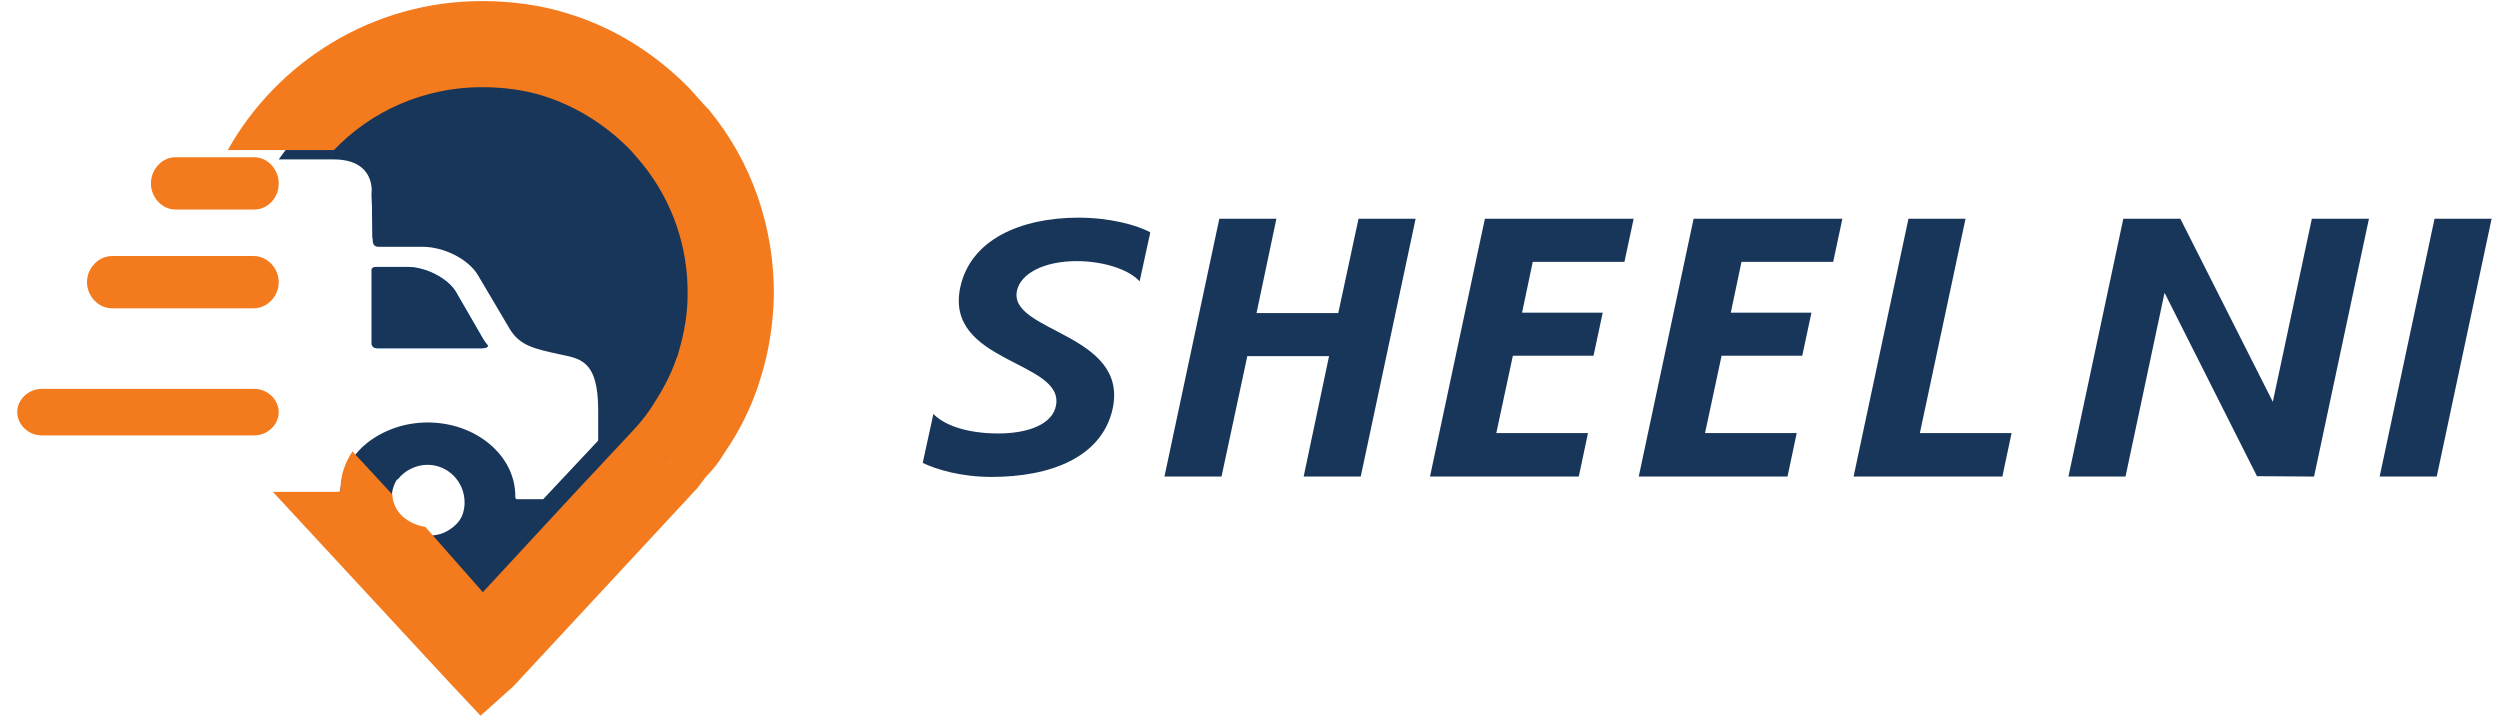
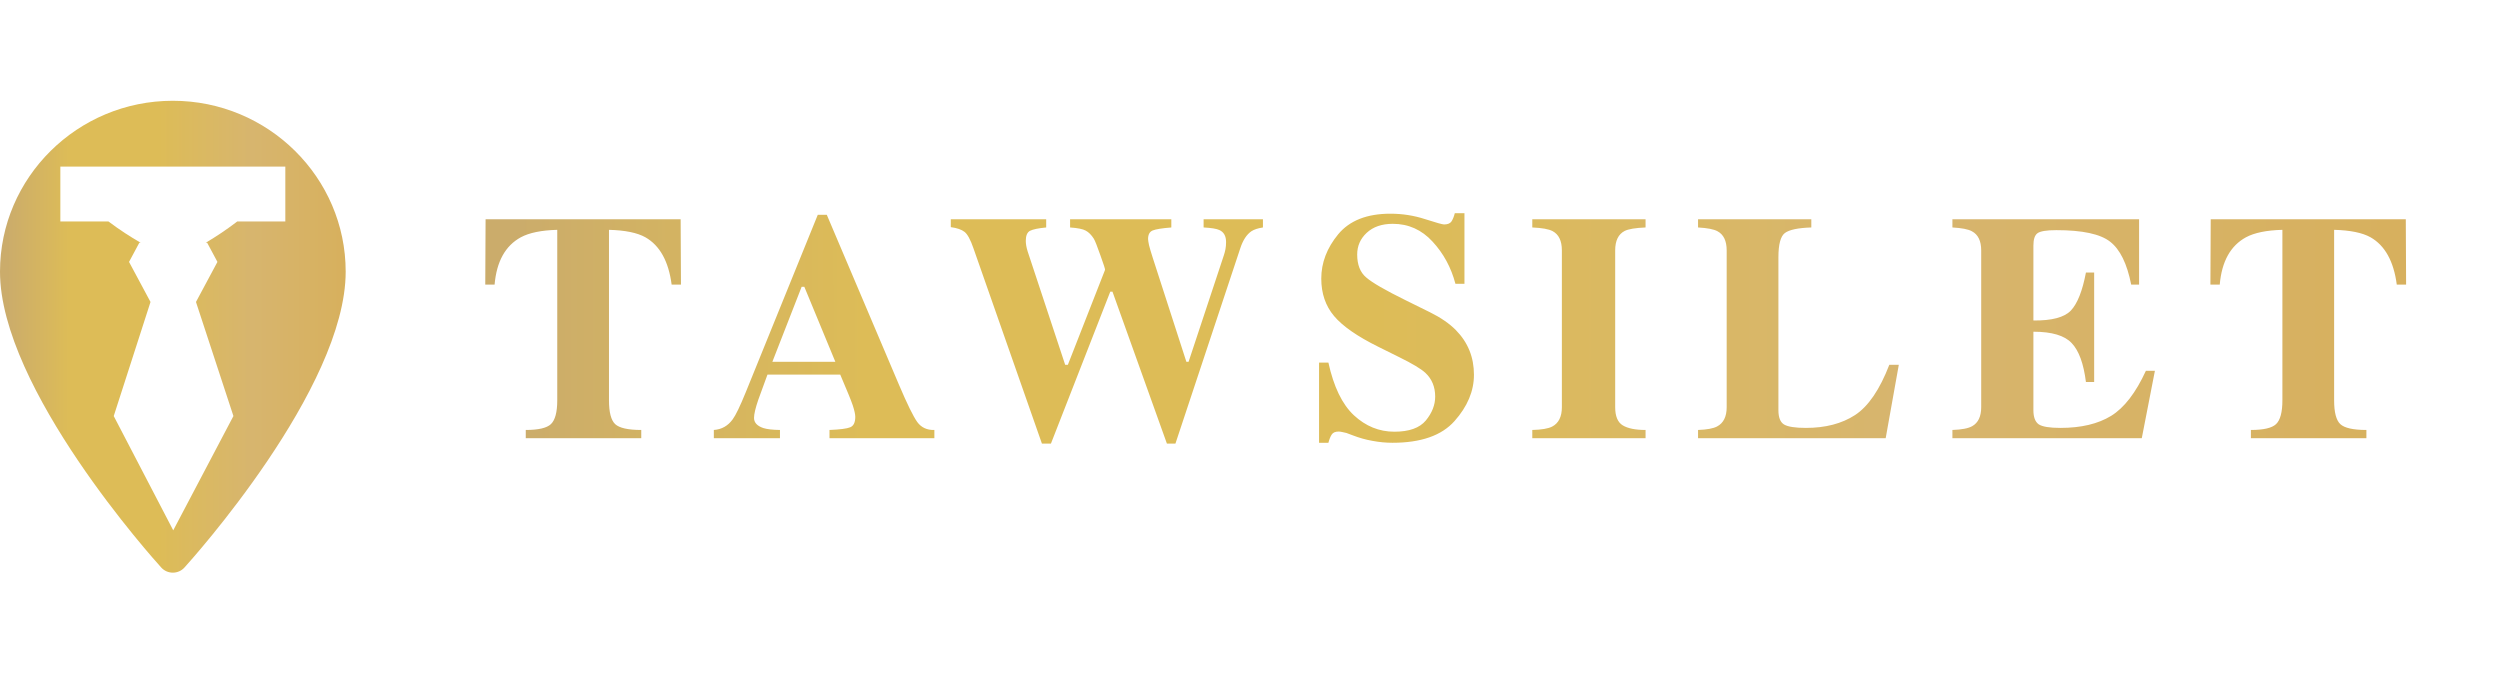
- <svg xmlns="http://www.w3.org/2000/svg" width="143" height="41" viewBox="0 0 143 41" fill="none">
-   <path fill-rule="evenodd" clip-rule="evenodd" d="M21.555 19.919C21.297 19.919 21.259 19.696 21.259 19.696V15.415C21.259 15.415 21.259 15.267 21.555 15.267C22 15.267 23.295 15.267 23.295 15.267C24.331 15.267 25.589 15.899 26.07 16.681L27.661 19.435C27.735 19.547 27.809 19.659 27.884 19.733C27.957 19.808 27.846 19.919 27.587 19.919C27.661 19.919 23.11 19.919 21.555 19.919Z" fill="#1274F1" />
-   <path fill-rule="evenodd" clip-rule="evenodd" d="M38.672 8.231C38.368 7.853 38.064 7.512 37.722 7.172C36.049 5.469 33.997 4.257 31.792 3.576C30.462 3.16 29.056 2.971 27.649 2.971H27.611C22.784 2.971 18.527 5.448 15.943 9.119H19.1C20.506 9.119 21.184 9.796 21.26 10.78C21.26 10.818 21.26 10.871 21.26 10.947C21.26 10.947 21.302 12.886 21.302 13.568C21.302 13.87 21.644 13.833 21.644 13.833H24.191C25.407 13.833 26.851 14.552 27.383 15.46L29.246 18.601C29.816 19.509 30.614 19.699 32.02 20.002C33.199 20.266 34.301 20.266 34.301 23.218V25.111L31.07 28.555H29.588C29.474 28.555 29.474 28.441 29.474 28.366C29.474 26.057 27.231 24.165 24.457 24.165C23.127 24.165 21.91 24.619 20.998 25.338C20.656 25.603 20.352 25.943 20.124 26.284C19.706 26.89 19.44 27.646 19.44 28.403C19.44 28.479 19.456 28.726 19.266 28.726C19.266 28.726 19.162 28.726 18.934 28.726L25.901 36.086L27.573 37.865L29.246 36.048L38.064 26.587C38.102 26.549 38.102 26.549 38.14 26.511C38.634 25.981 39.052 25.413 39.47 24.846C40.154 23.862 40.648 22.802 41.066 21.705C41.142 21.515 41.18 21.364 41.256 21.175C41.636 19.926 41.826 18.601 41.864 17.277C41.864 13.946 40.762 10.767 38.672 8.231ZM22.404 28.668C22.404 28.631 22.404 28.593 22.404 28.517C22.404 28.025 22.556 27.571 22.86 27.23C23.241 26.7 23.887 26.398 24.571 26.398C25.749 26.398 26.699 27.344 26.699 28.517C26.699 29.274 26.319 29.917 25.711 30.296C25.369 30.523 24.989 30.636 24.533 30.636C24.419 30.636 24.343 30.636 24.229 30.599C23.241 30.523 22.48 29.69 22.404 28.668Z" fill="#18365A" />
-   <path d="M27.565 0.062L27.602 2.524V3.016L27.565 4.986C28.741 4.986 29.994 5.138 31.056 5.479L31.816 3.244L32.499 0.781C30.981 0.289 29.235 0.062 27.565 0.062ZM27.565 0.062V4.986H27.64L27.565 0.062ZM13.027 8.585H19.1C21.226 6.35 24.262 4.986 27.565 4.986V0.062C21.34 0.062 15.874 3.509 13.027 8.585ZM29.273 35.672L27.602 33.853L24.326 30.137C23.34 29.985 22.479 29.308 22.441 28.285L20.163 25.822C19.746 26.428 19.48 27.186 19.48 27.944C19.48 28.019 19.48 28.133 19.29 28.133C19.29 28.133 19.176 28.133 18.949 28.133H15.608L25.789 39.128L29.424 35.785L29.273 35.672ZM38.078 26.201L36.294 24.534L34.207 26.769L33.106 27.944L27.602 33.891L25.933 35.71L25.819 35.861L27.602 37.528L29.424 39.195L39.9 27.906L38.078 26.201ZM38.325 25.898L36.384 24.435L36.294 24.534L38.04 26.163L39.9 27.906C39.938 27.868 40.318 27.337 40.356 27.3L38.325 25.898ZM39.445 24.458L37.395 23.095C37.092 23.587 36.712 24.08 36.294 24.534L40.356 27.3C40.925 26.694 41.039 26.542 41.494 25.822L39.445 24.458ZM41.001 21.314L38.686 20.518C38.382 21.428 37.927 22.261 37.395 23.095L39.445 24.458L41.494 25.822C42.291 24.648 42.899 23.436 43.354 22.11L41.001 21.314ZM41.191 20.784L38.837 20.064C38.8 20.215 38.762 20.367 38.686 20.518L41.001 21.314L43.354 22.11C43.43 21.882 43.464 21.765 43.544 21.503L41.191 20.784ZM41.798 16.882L39.331 16.844C39.331 17.942 39.141 19.041 38.837 20.064L41.191 20.784L43.544 21.503C43.999 20.026 44.227 18.473 44.265 16.92L41.798 16.882ZM40.545 6.274L38.648 7.828L36.75 9.381C38.458 11.502 39.369 14.116 39.331 16.882L41.798 16.92L44.265 16.957C44.303 13.018 43.013 9.267 40.545 6.274ZM39.445 5.062L37.699 6.729L35.953 8.472C36.219 8.737 36.484 9.078 36.75 9.381L38.682 7.799L40.545 6.274C40.204 5.933 39.824 5.479 39.445 5.062ZM32.499 0.781L31.778 3.13L31.056 5.479C32.878 6.047 34.548 7.07 35.953 8.472L37.699 6.767L39.445 5.062C37.471 3.054 35.118 1.577 32.499 0.781ZM27.602 37.452L25.781 39.119L27.489 40.938L29.349 39.271L27.602 37.452ZM27.602 37.452L29.349 39.271L29.387 39.233L29.424 39.195L27.602 37.452Z" fill="#F37A1D" />
-   <path fill-rule="evenodd" clip-rule="evenodd" d="M21.555 19.919C21.297 19.919 21.259 19.696 21.259 19.696V15.415C21.259 15.415 21.259 15.267 21.555 15.267C22 15.267 23.295 15.267 23.295 15.267C24.331 15.267 25.589 15.899 26.07 16.681L27.661 19.435C27.735 19.547 27.809 19.659 27.884 19.733C27.957 19.808 27.846 19.919 27.587 19.919C27.661 19.919 23.11 19.919 21.555 19.919Z" fill="#18365A" />
-   <path fill-rule="evenodd" clip-rule="evenodd" d="M30.895 28.702L27.408 32.548L25.588 30.548C26.157 30.164 26.574 29.51 26.574 28.741C26.574 27.548 25.626 26.587 24.451 26.587C23.768 26.587 23.124 26.933 22.745 27.433L20.925 25.433C21.835 24.702 23.048 24.24 24.375 24.24C27.142 24.24 29.379 26.163 29.379 28.51C29.379 28.587 29.379 28.702 29.493 28.702H30.895Z" fill="#18365A" />
-   <path fill-rule="evenodd" clip-rule="evenodd" d="M37.209 18.509C37.209 19.532 37.019 20.553 36.678 21.538C36.375 22.446 35.92 23.279 35.352 24.073C35.201 24.301 35.011 24.528 34.822 24.717C34.784 24.755 34.746 24.831 34.67 24.868L34.216 25.36V23.468C34.216 20.516 33.117 20.516 31.943 20.251C30.541 19.948 29.745 19.759 29.177 18.85L27.321 15.709C26.753 14.8 25.373 14.116 24.161 14.116H21.619C21.619 14.116 21.346 14.116 21.323 13.819C21.323 13.176 21.259 11.167 21.259 11.167C21.259 11.129 21.259 11.091 21.259 11.015C22.964 9.577 25.124 8.744 27.51 8.744C30.124 8.744 32.549 9.766 34.405 11.621C35.087 12.302 35.655 13.097 36.11 13.93C36.868 15.33 37.246 16.92 37.209 18.509Z" fill="#18365A" />
-   <path d="M14.542 11.985H10.034C9.276 11.985 8.632 11.298 8.632 10.49C8.632 9.681 9.276 8.994 10.034 8.994H14.542C15.299 8.994 15.943 9.681 15.943 10.49C15.943 11.338 15.299 11.985 14.542 11.985Z" fill="#F37A1D" />
-   <path d="M14.509 17.636H6.41C5.635 17.636 4.976 16.948 4.976 16.14C4.976 15.332 5.635 14.645 6.41 14.645H14.509C15.284 14.645 15.943 15.332 15.943 16.14C15.943 16.948 15.284 17.636 14.509 17.636Z" fill="#F37A1D" />
-   <path d="M14.552 24.904H2.378C1.626 24.904 0.987 24.293 0.987 23.574C0.987 22.856 1.626 22.245 2.378 22.245H14.552C15.303 22.245 15.942 22.856 15.942 23.574C15.942 24.293 15.303 24.904 14.552 24.904Z" fill="#F37A1D" />
-   <path d="M54.928 16.431C55.517 13.693 58.403 12.45 61.689 12.45C63.48 12.45 65.039 12.871 65.797 13.293L65.186 16.095C64.638 15.463 63.206 14.936 61.584 14.936C59.709 14.936 58.382 15.652 58.172 16.621C57.645 19.001 64.554 19.044 63.648 23.362C63.037 26.163 60.088 27.28 56.718 27.28C54.97 27.28 53.579 26.859 52.779 26.479L53.39 23.678C54.001 24.31 55.286 24.794 57.097 24.794C58.782 24.794 60.194 24.289 60.404 23.193C60.889 20.623 54.001 20.771 54.928 16.431ZM66.606 27.259L69.745 12.513H73.01L71.873 17.906H76.549L77.708 12.513H80.973L77.834 27.259H74.569L76.022 20.371H71.346L69.871 27.259H66.606ZM81.796 27.259L84.935 12.513H93.445L92.918 14.978H87.673L87.062 17.885H91.675L91.149 20.349H86.536L85.588 24.773H90.833L90.306 27.259H81.796ZM93.736 27.259L96.874 12.513H105.384L104.858 14.978H99.613L99.002 17.885H103.615L103.088 20.349H98.475L97.527 24.773H102.772L102.246 27.259H93.736ZM109.163 12.513H112.428L109.816 24.773H115.062L114.535 27.259H106.025L109.163 12.513ZM118.314 27.259L121.453 12.513H124.718L130.005 22.983L132.238 12.513H135.503L132.364 27.259L129.099 27.238L123.812 16.747L121.579 27.259H118.314ZM136.116 27.259L139.255 12.513H142.52L139.381 27.259H136.116Z" fill="#18365A" />
+ <svg xmlns="http://www.w3.org/2000/svg" width="271" height="73" viewBox="0 0 271 73" fill="none">
+   <path fill-rule="evenodd" clip-rule="evenodd" d="M0 29.449C0 19.234 8.405 10.924 18.736 10.924C29.067 10.924 37.472 19.234 37.472 29.449C37.472 42.126 20.705 60.737 19.991 61.523C19.322 62.26 18.151 62.261 17.481 61.523C16.767 60.737 0 42.126 0 29.449ZM16.315 32.734L13.988 28.392L15.103 26.311H15.246C14.091 25.642 12.969 24.918 11.901 24.112C11.854 24.082 11.807 24.047 11.759 24.009H6.542V18.061H30.929V24.009H25.714C25.657 24.055 25.601 24.099 25.541 24.14C24.51 24.924 23.427 25.647 22.305 26.311H22.455L23.57 28.392L21.243 32.734L25.303 45.1L25.247 45.205L18.779 57.488L12.329 45.1L16.315 32.734Z" fill="url(#paint0_linear_1022_33685)" />
+   <path d="M52.637 23.765H73.782L73.817 30.848H72.805C72.473 28.321 71.525 26.612 69.958 25.72C69.078 25.228 67.763 24.96 66.014 24.914V43.401C66.014 44.693 66.237 45.551 66.683 45.974C67.14 46.397 68.083 46.608 69.512 46.608V47.5H56.993V46.608C58.365 46.608 59.274 46.397 59.72 45.974C60.177 45.539 60.406 44.682 60.406 43.401V24.914C58.691 24.96 57.376 25.228 56.461 25.72C54.781 26.635 53.832 28.344 53.614 30.848H52.603L52.637 23.765ZM90.551 39.217L87.189 31.088H86.898L83.725 39.217H90.551ZM77.38 46.608C78.226 46.551 78.906 46.168 79.421 45.459C79.752 45.013 80.227 44.03 80.844 42.51L88.647 23.285H89.625L97.462 41.738C98.342 43.807 99 45.145 99.434 45.751C99.869 46.345 100.486 46.631 101.286 46.608V47.5H89.916V46.608C91.059 46.562 91.808 46.465 92.163 46.317C92.529 46.168 92.712 45.791 92.712 45.185C92.712 44.91 92.62 44.493 92.437 43.933C92.323 43.601 92.168 43.201 91.974 42.732L91.082 40.606H83.194C82.679 42.001 82.347 42.91 82.199 43.333C81.89 44.236 81.736 44.893 81.736 45.305C81.736 45.808 82.073 46.174 82.748 46.402C83.148 46.528 83.748 46.597 84.548 46.608V47.5H77.38V46.608ZM113.407 23.765V24.657C112.561 24.737 111.978 24.857 111.658 25.017C111.349 25.177 111.195 25.543 111.195 26.114C111.195 26.263 111.212 26.44 111.246 26.646C111.281 26.84 111.332 27.046 111.401 27.263L115.465 39.543H115.757L119.787 29.253C119.81 29.196 119.644 28.675 119.289 27.692C118.946 26.709 118.706 26.103 118.569 25.874C118.306 25.463 118.015 25.171 117.694 25C117.386 24.828 116.82 24.714 115.997 24.657V23.765H126.972V24.657C125.966 24.737 125.292 24.845 124.949 24.983C124.617 25.12 124.451 25.428 124.451 25.909C124.451 26.023 124.486 26.246 124.554 26.578C124.634 26.898 124.766 27.343 124.949 27.915L128.602 39.217H128.842L132.666 27.675C132.735 27.469 132.792 27.252 132.838 27.023C132.883 26.783 132.906 26.52 132.906 26.235C132.906 25.583 132.66 25.148 132.169 24.931C131.871 24.794 131.306 24.702 130.471 24.657V23.765H136.902V24.657C136.365 24.737 135.947 24.874 135.65 25.068C135.136 25.423 134.735 26.034 134.45 26.903L127.418 48.083H126.492L120.593 31.619H120.353L113.922 48.083H112.944L105.518 26.903C105.198 25.977 104.878 25.388 104.558 25.137C104.238 24.885 103.74 24.714 103.066 24.622V23.765H113.407ZM142.986 39.303H143.998C144.57 41.921 145.49 43.824 146.759 45.013C148.039 46.202 149.503 46.797 151.149 46.797C152.75 46.797 153.888 46.391 154.562 45.579C155.237 44.756 155.574 43.893 155.574 42.99C155.574 41.938 155.219 41.08 154.511 40.417C154.042 39.983 153.099 39.417 151.681 38.719L149.4 37.587C147.136 36.467 145.541 35.358 144.615 34.261C143.689 33.163 143.226 31.808 143.226 30.196C143.226 28.481 143.838 26.88 145.061 25.394C146.296 23.908 148.182 23.165 150.721 23.165C152.012 23.165 153.259 23.359 154.459 23.748C155.671 24.137 156.363 24.331 156.534 24.331C156.923 24.331 157.192 24.222 157.34 24.005C157.489 23.776 157.609 23.479 157.7 23.113H158.747V30.762H157.769C157.3 28.99 156.471 27.463 155.282 26.183C154.105 24.902 152.67 24.262 150.978 24.262C149.789 24.262 148.846 24.588 148.148 25.24C147.462 25.88 147.119 26.663 147.119 27.589C147.119 28.698 147.445 29.527 148.097 30.076C148.737 30.636 150.16 31.459 152.367 32.545L155.008 33.849C156.186 34.432 157.123 35.078 157.82 35.787C159.124 37.113 159.776 38.725 159.776 40.623C159.776 42.395 159.072 44.07 157.666 45.648C156.271 47.214 154.03 47.997 150.943 47.997C150.235 47.997 149.514 47.929 148.783 47.791C148.062 47.666 147.348 47.466 146.639 47.191L145.953 46.934C145.793 46.888 145.639 46.854 145.49 46.831C145.341 46.797 145.216 46.78 145.113 46.78C144.747 46.78 144.495 46.888 144.358 47.106C144.221 47.311 144.101 47.609 143.998 47.997H142.986V39.303ZM166.1 46.608C167.094 46.585 167.809 46.465 168.243 46.248C168.952 45.882 169.307 45.179 169.307 44.139V27.143C169.307 26.103 168.969 25.406 168.295 25.051C167.883 24.834 167.151 24.702 166.1 24.657V23.765H178.379V24.657C177.281 24.702 176.527 24.828 176.115 25.034C175.429 25.388 175.086 26.091 175.086 27.143V44.139C175.086 45.122 175.36 45.779 175.909 46.111C176.458 46.442 177.281 46.608 178.379 46.608V47.5H166.1V46.608ZM184.068 46.608C185.029 46.574 185.715 46.448 186.126 46.231C186.824 45.865 187.172 45.168 187.172 44.139V27.143C187.172 26.114 186.841 25.423 186.178 25.068C185.789 24.851 185.086 24.714 184.068 24.657V23.765H196.347V24.657C194.918 24.702 193.964 24.902 193.483 25.257C193.015 25.611 192.78 26.486 192.78 27.881V44.465C192.78 45.242 192.98 45.757 193.381 46.008C193.792 46.26 194.587 46.385 195.764 46.385C197.879 46.385 199.652 45.922 201.081 44.996C202.521 44.059 203.762 42.241 204.802 39.543H205.831L204.408 47.5H184.068V46.608ZM211.641 47.5V46.608C212.647 46.574 213.361 46.437 213.785 46.197C214.436 45.831 214.762 45.145 214.762 44.139V27.143C214.762 26.114 214.425 25.423 213.75 25.068C213.361 24.851 212.658 24.714 211.641 24.657V23.765H231.877V30.848H231.02C230.574 28.584 229.814 27.035 228.739 26.2C227.676 25.366 225.732 24.948 222.908 24.948C221.833 24.948 221.147 25.063 220.85 25.291C220.564 25.509 220.421 25.949 220.421 26.612V34.741C222.422 34.764 223.777 34.403 224.486 33.66C225.195 32.906 225.738 31.534 226.115 29.544H227.007V41.412H226.115C225.864 39.411 225.349 38.005 224.572 37.193C223.806 36.37 222.422 35.958 220.421 35.958V44.465C220.421 45.208 220.61 45.716 220.987 45.991C221.376 46.254 222.165 46.385 223.354 46.385C225.595 46.385 227.424 45.951 228.842 45.082C230.26 44.213 231.517 42.584 232.615 40.194H233.592L232.169 47.5H211.641ZM239.642 23.765H260.788L260.822 30.848H259.81C259.478 28.321 258.529 26.612 256.963 25.72C256.083 25.228 254.768 24.96 253.019 24.914V43.401C253.019 44.693 253.242 45.551 253.688 45.974C254.145 46.397 255.088 46.608 256.517 46.608V47.5H243.998V46.608C245.37 46.608 246.279 46.397 246.725 45.974C247.182 45.539 247.411 44.682 247.411 43.401V24.914C245.696 24.96 244.381 25.228 243.466 25.72C241.786 26.635 240.837 28.344 240.62 30.848H239.608L239.642 23.765Z" fill="url(#paint1_linear_1022_33685)" />
+   <defs>
+     <linearGradient id="paint0_linear_1022_33685" x1="0" y1="36.5" x2="37.47" y2="36.5" gradientUnits="userSpaceOnUse">
+       <stop stop-color="#CBAC6B" />
+       <stop offset="0.02" stop-color="#CBAC6B" />
+       <stop offset="0.2" stop-color="#DDBC57" />
+       <stop offset="0.46" stop-color="#DDBC57" />
+       <stop offset="0.73" stop-color="#D7B56E" />
+       <stop offset="1" stop-color="#D7B05D" />
+     </linearGradient>
+     <linearGradient id="paint1_linear_1022_33685" x1="51.711" y1="36.5" x2="262.699" y2="36.5" gradientUnits="userSpaceOnUse">
+       <stop stop-color="#CBAC6B" />
+       <stop offset="0.02" stop-color="#CBAC6B" />
+       <stop offset="0.2" stop-color="#DDBC57" />
+       <stop offset="0.46" stop-color="#DDBC57" />
+       <stop offset="0.73" stop-color="#D7B56E" />
+       <stop offset="1" stop-color="#D7B05D" />
+     </linearGradient>
+   </defs>
</svg>
